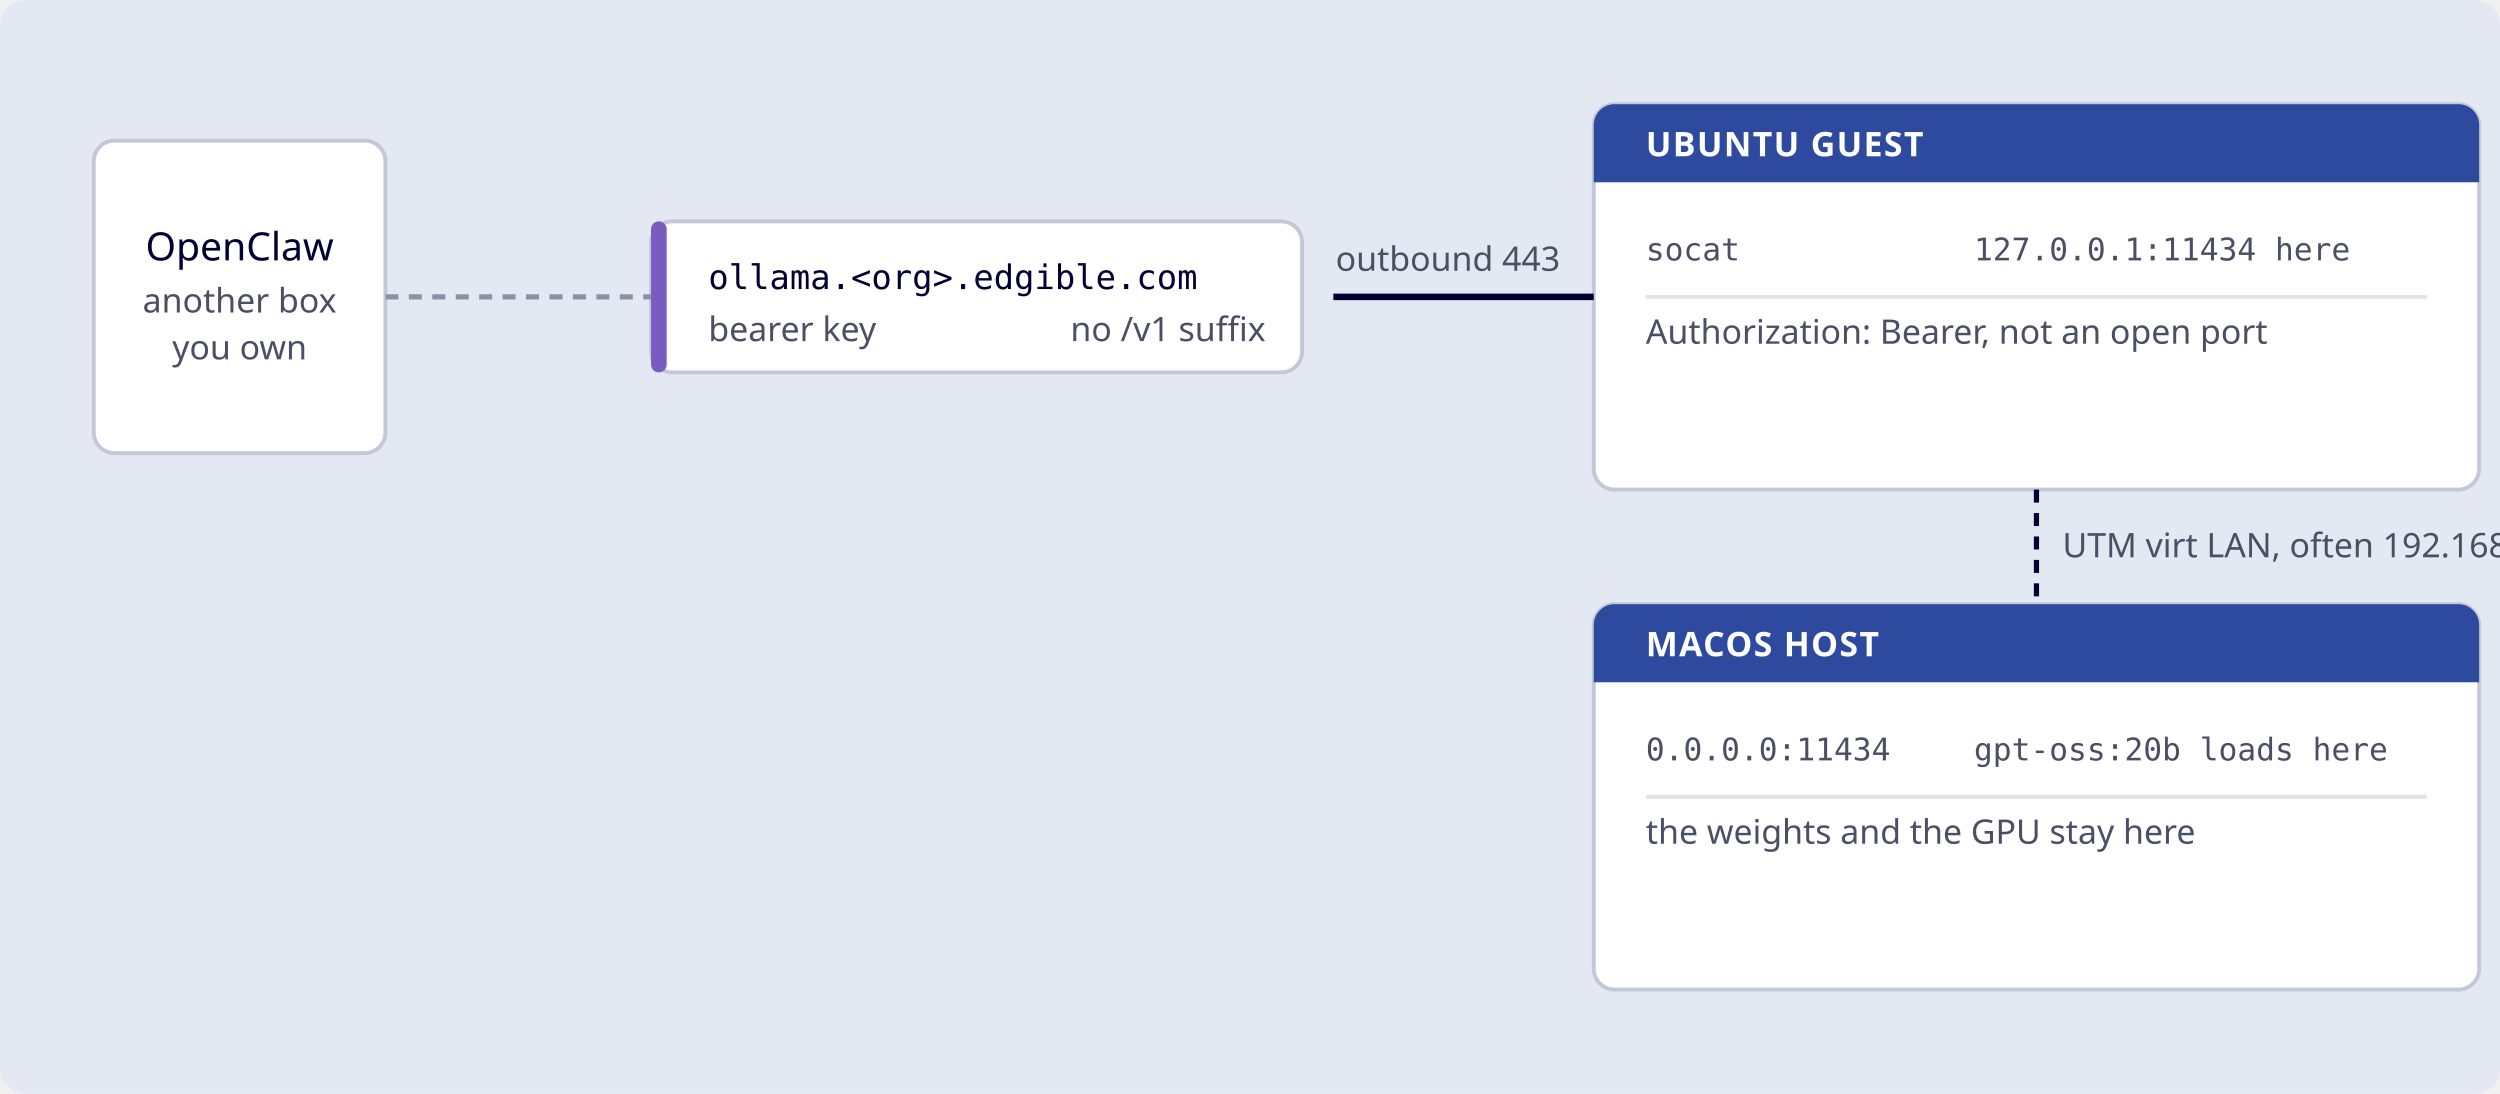
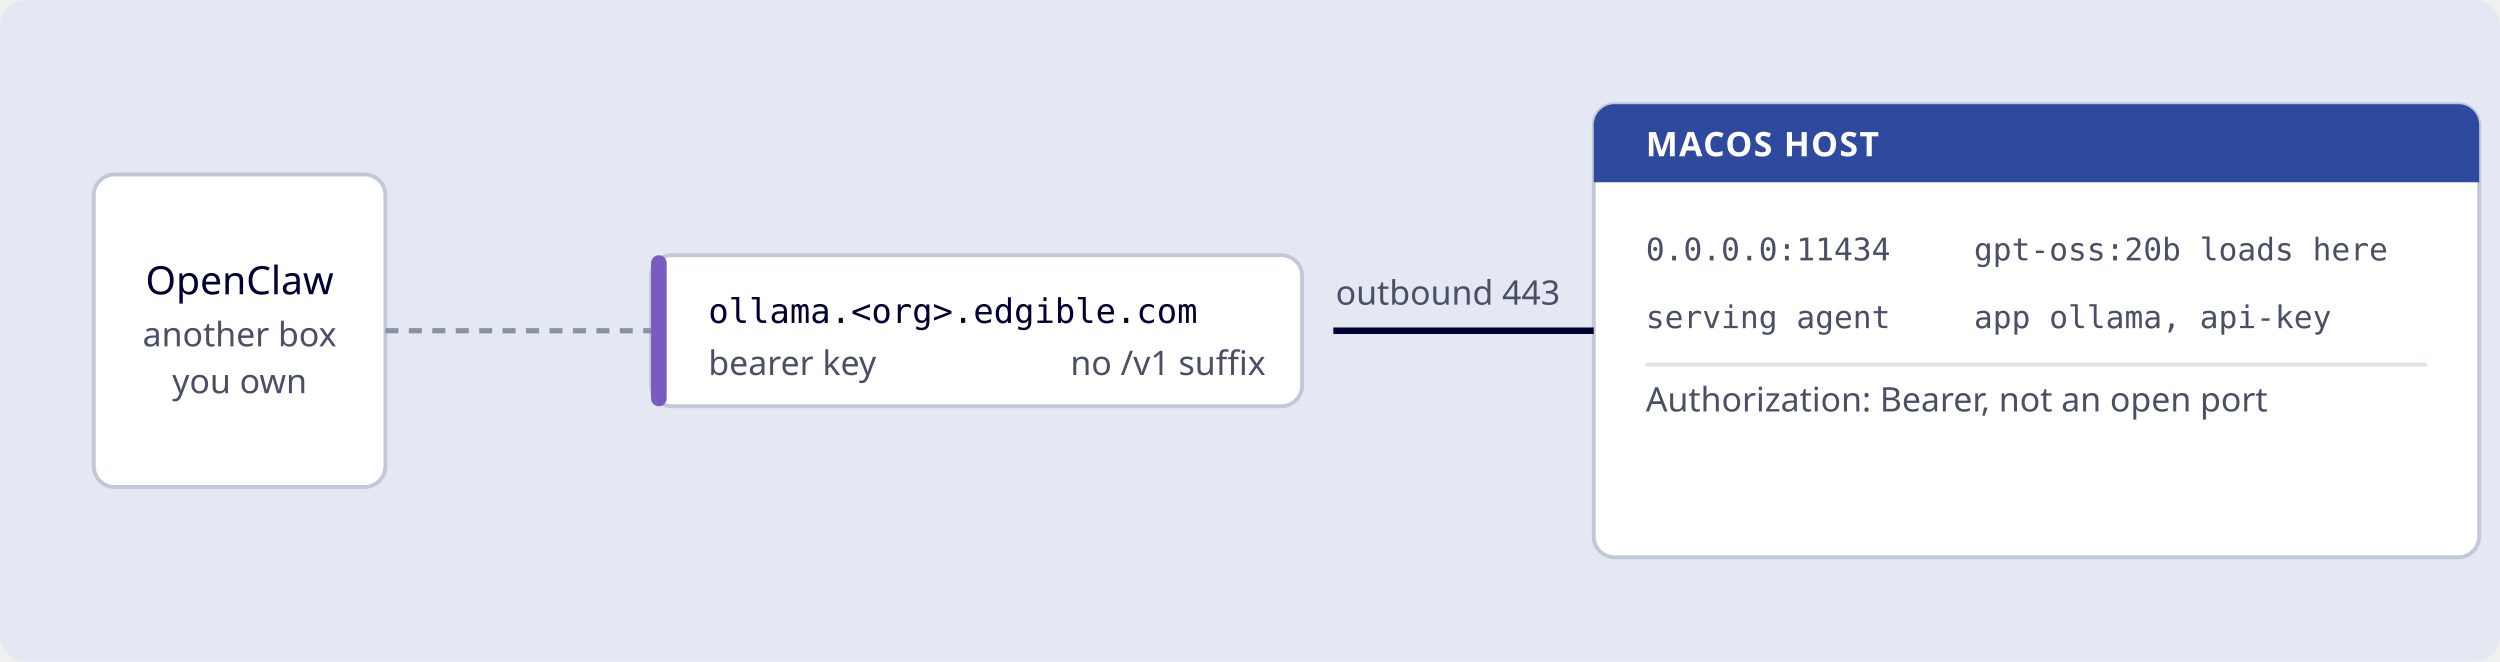
- <svg xmlns="http://www.w3.org/2000/svg" viewBox="0 0 960 420" width="960" height="420" role="img" aria-labelledby="t d">
+ <svg xmlns="http://www.w3.org/2000/svg" viewBox="0 0 960 254" width="960" height="254" role="img" aria-labelledby="t d">
  <style>.label{font-family:Jost,system-ui,sans-serif;font-size:15px;fill:#000033}.small{font-family:Jost,system-ui,sans-serif;font-size:13px;fill:#4a4f66}.mono{font-family:Iosevka,ui-monospace,monospace;font-size:13px;fill:#000033}.monoxs{font-family:Iosevka,ui-monospace,monospace;font-size:12px;fill:#4a4f66}.head{font-family:Jost,system-ui,sans-serif;font-size:13px;font-weight:600;fill:#ffffff;letter-spacing:.04em}.card{fill:#ffffff;stroke:#c2c8d8;stroke-width:1.5}</style>
-   <rect x="0" y="0" width="960" height="420" rx="10" fill="#e4e8f2" />
-   <rect class="card" x="36" y="54" width="112" height="120" rx="8" />
-   <text class="label" x="92" y="100" text-anchor="middle">OpenClaw</text>
-   <text class="small" x="92" y="120" text-anchor="middle">another box</text>
-   <text class="small" x="92" y="138" text-anchor="middle">you own</text>
-   <rect class="card" x="250" y="85" width="250" height="58" rx="8" />
-   <rect x="250" y="85" width="6" height="58" rx="3" fill="#7a5cc0" />
-   <text class="mono" x="272" y="111">ollama.&lt;org&gt;.edgible.com</text>
-   <text class="small" x="272" y="131">bearer key</text>
-   <text class="small" x="486" y="131" text-anchor="end">no /v1 suffix</text>
-   <path d="M148 114 C 200 114, 200 114, 250 114" fill="none" stroke="#8a90a6" stroke-width="2" stroke-dasharray="5 4" />
-   <rect class="card" x="612" y="40" width="340" height="148" rx="8" />
+   <rect x="0" y="0" width="960" height="254" rx="10" fill="#e4e8f2" />
+   <rect class="card" x="36" y="67" width="112" height="120" rx="8" />
+   <text class="label" x="92" y="113" text-anchor="middle">OpenClaw</text>
+   <text class="small" x="92" y="133" text-anchor="middle">another box</text>
+   <text class="small" x="92" y="151" text-anchor="middle">you own</text>
+   <rect class="card" x="250" y="98" width="250" height="58" rx="8" />
+   <rect x="250" y="98" width="6" height="58" rx="3" fill="#7a5cc0" />
+   <text class="mono" x="272" y="124">ollama.&lt;org&gt;.edgible.com</text>
+   <text class="small" x="272" y="144">bearer key</text>
+   <text class="small" x="486" y="144" text-anchor="end">no /v1 suffix</text>
+   <path d="M148 127 C 200 127, 200 127, 250 127" fill="none" stroke="#8a90a6" stroke-width="2" stroke-dasharray="5 4" />
+   <rect class="card" x="612" y="40" width="340" height="174" rx="8" />
  <path d="M620 40 h324 a8 8 0 0 1 8 8 v22 h-340 v-22 a8 8 0 0 1 8 -8 z" fill="#2e4a9e" />
-   <text class="head" x="632" y="60">UBUNTU GUEST</text>
-   <text class="monoxs" x="632" y="100">socat</text>
-   <text class="monoxs" x="758" y="100">127.0.0.1:11434 here</text>
-   <line x1="632" y1="114" x2="932" y2="114" stroke="#e0e3ea" stroke-width="1.5" />
-   <text class="small" x="632" y="132">Authorization: Bearer, not an open port</text>
-   <rect class="card" x="612" y="232" width="340" height="148" rx="8" />
-   <path d="M620 232 h324 a8 8 0 0 1 8 8 v22 h-340 v-22 a8 8 0 0 1 8 -8 z" fill="#2e4a9e" />
-   <text class="head" x="632" y="252">MACOS HOST</text>
-   <text class="monoxs" x="632" y="292">0.0.0.0:11434</text>
-   <text class="monoxs" x="758" y="292">gpt-oss:20b loads here</text>
-   <line x1="632" y1="306" x2="932" y2="306" stroke="#e0e3ea" stroke-width="1.5" />
-   <text class="small" x="632" y="324">the weights and the GPU stay here</text>
-   <path d="M782 188 V232" fill="none" stroke="#000033" stroke-width="2" stroke-dasharray="5 4" />
-   <text class="small" x="792" y="214">UTM virt LAN, often 192.168.64.1</text>
-   <path d="M612 114 H512" fill="none" stroke="#000033" stroke-width="2.5" />
-   <text class="small" x="556" y="104" text-anchor="middle">outbound 443</text>
+   <text class="head" x="632" y="60">MACOS HOST</text>
+   <text class="monoxs" x="632" y="100">0.0.0.0:11434</text>
+   <text class="monoxs" x="758" y="100">gpt-oss:20b loads here</text>
+   <text class="monoxs" x="632" y="126">serving agent</text>
+   <text class="monoxs" x="758" y="126">app ollama, api-key</text>
+   <line x1="632" y1="140" x2="932" y2="140" stroke="#e0e3ea" stroke-width="1.5" />
+   <text class="small" x="632" y="158">Authorization: Bearer, not an open port</text>
+   <path d="M612 127 H512" fill="none" stroke="#000033" stroke-width="2.5" />
+   <text class="small" x="556" y="117" text-anchor="middle">outbound 443</text>
</svg>
